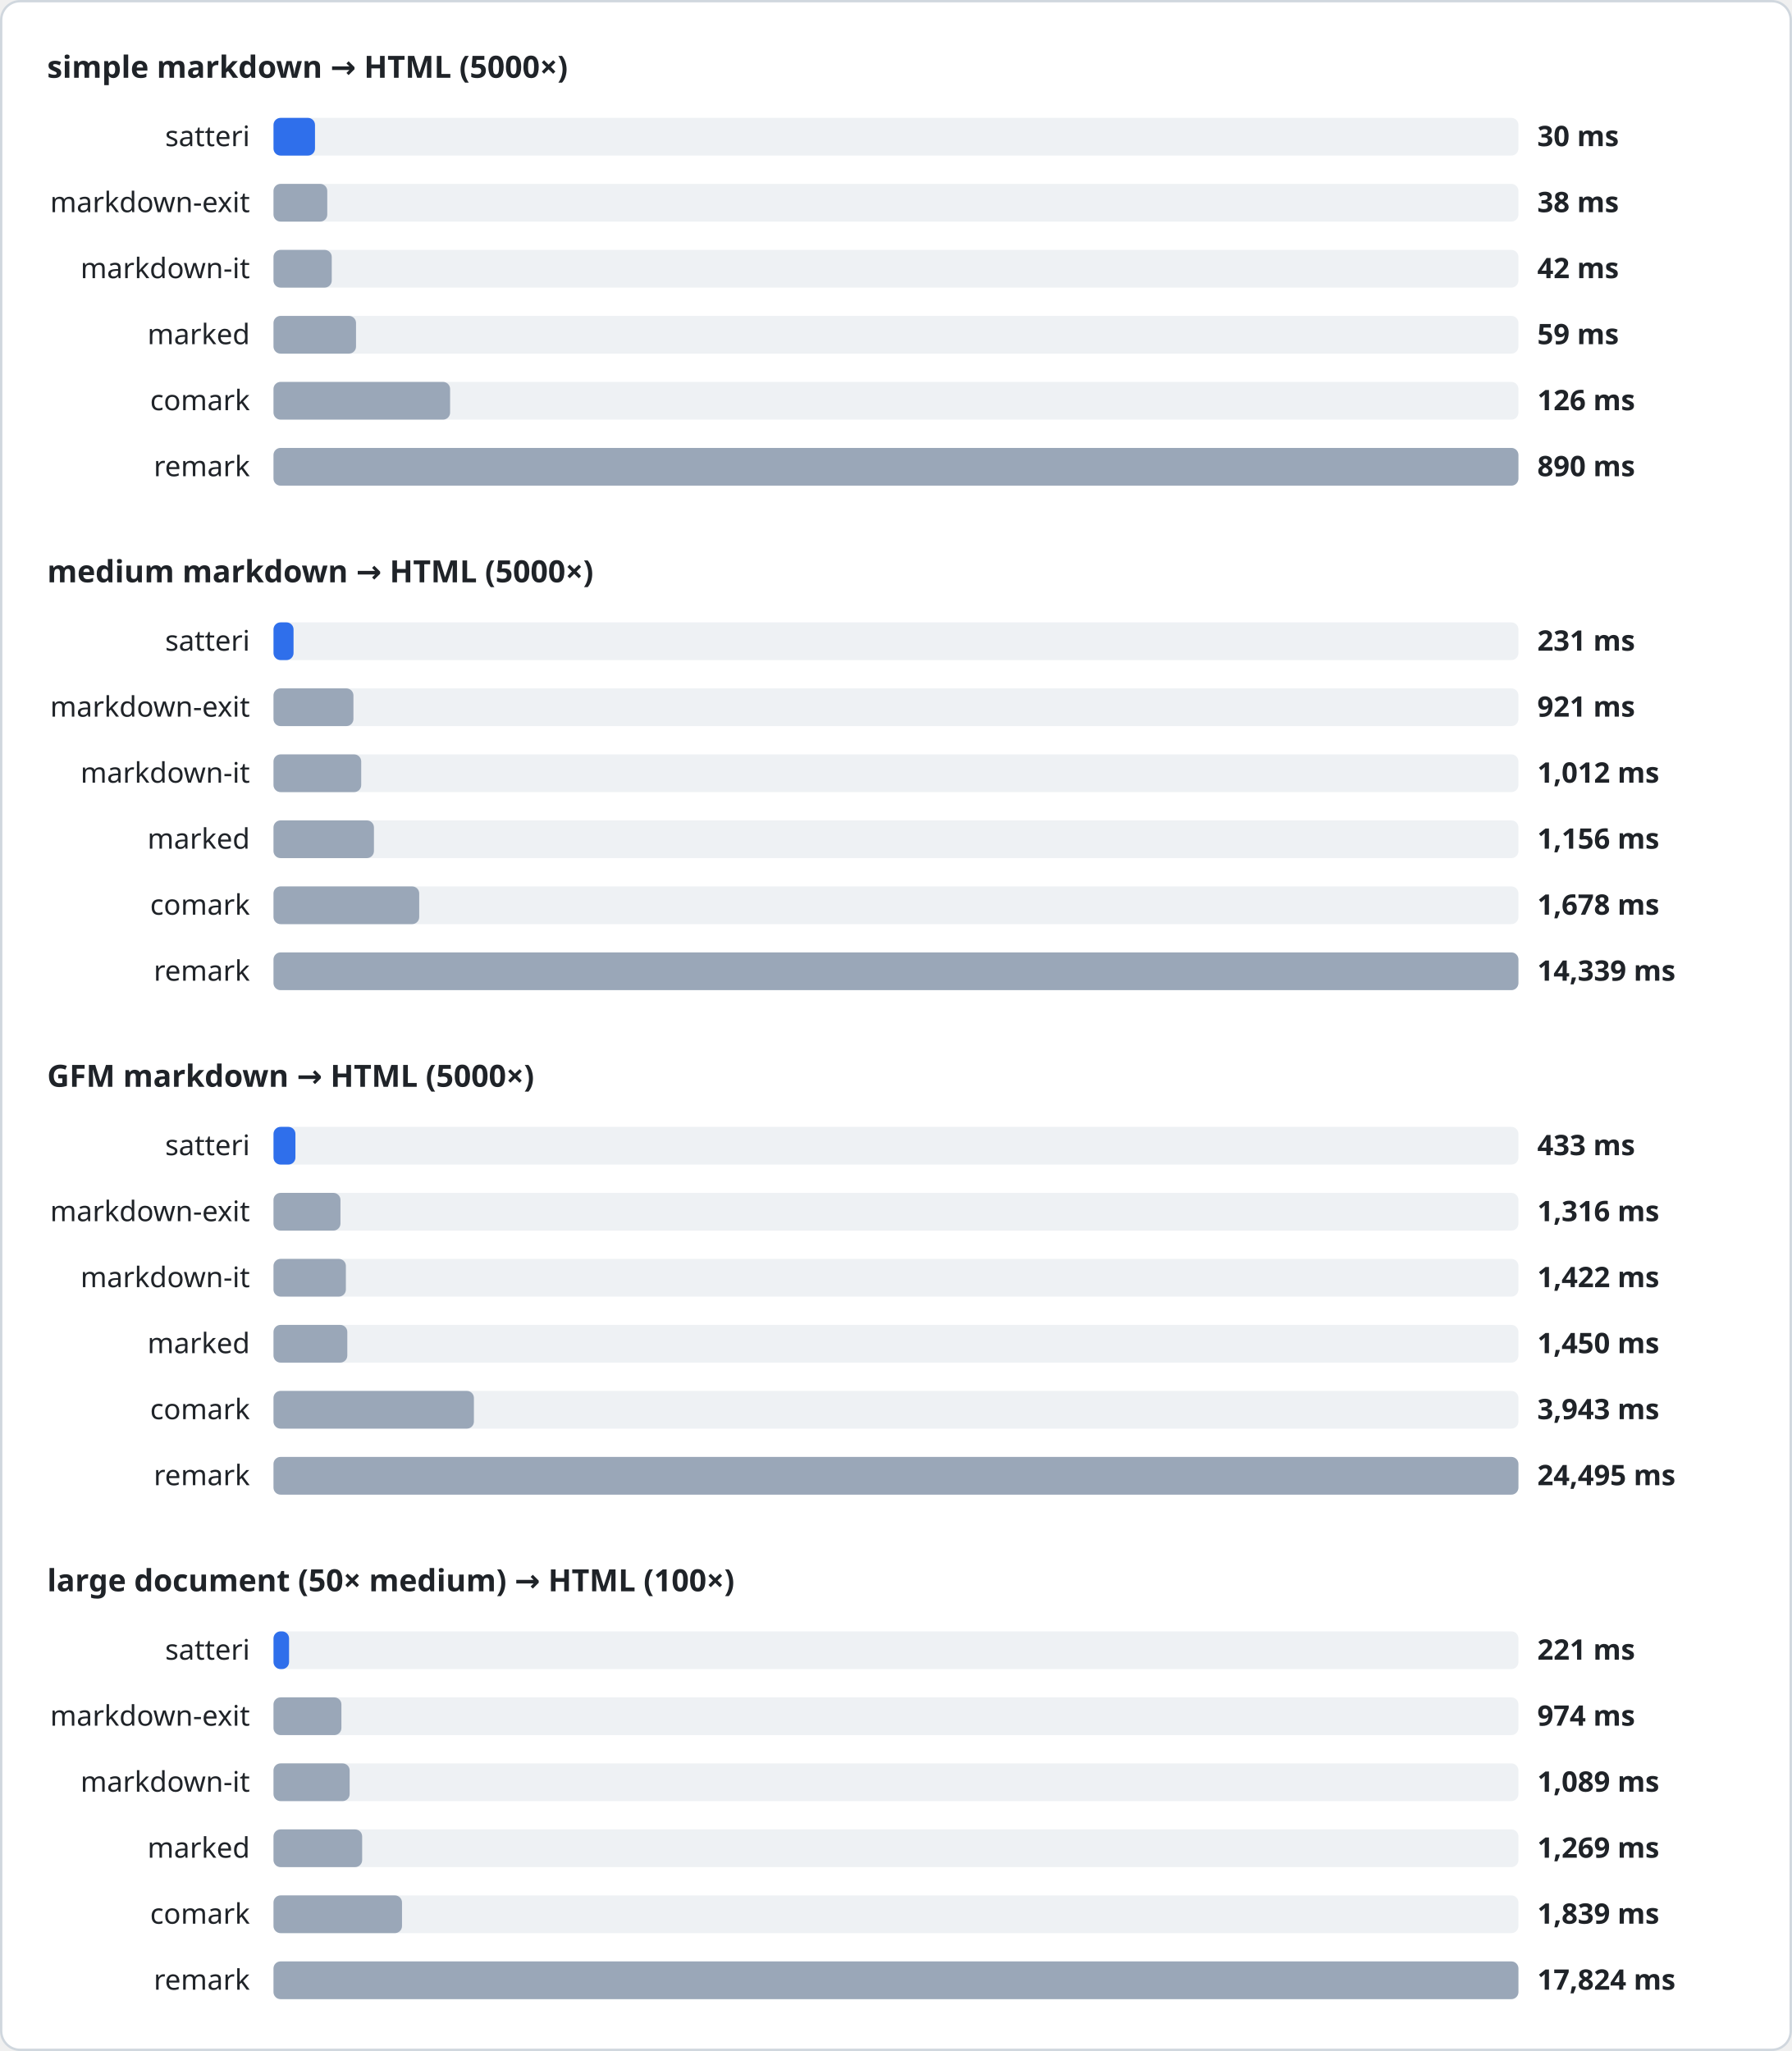
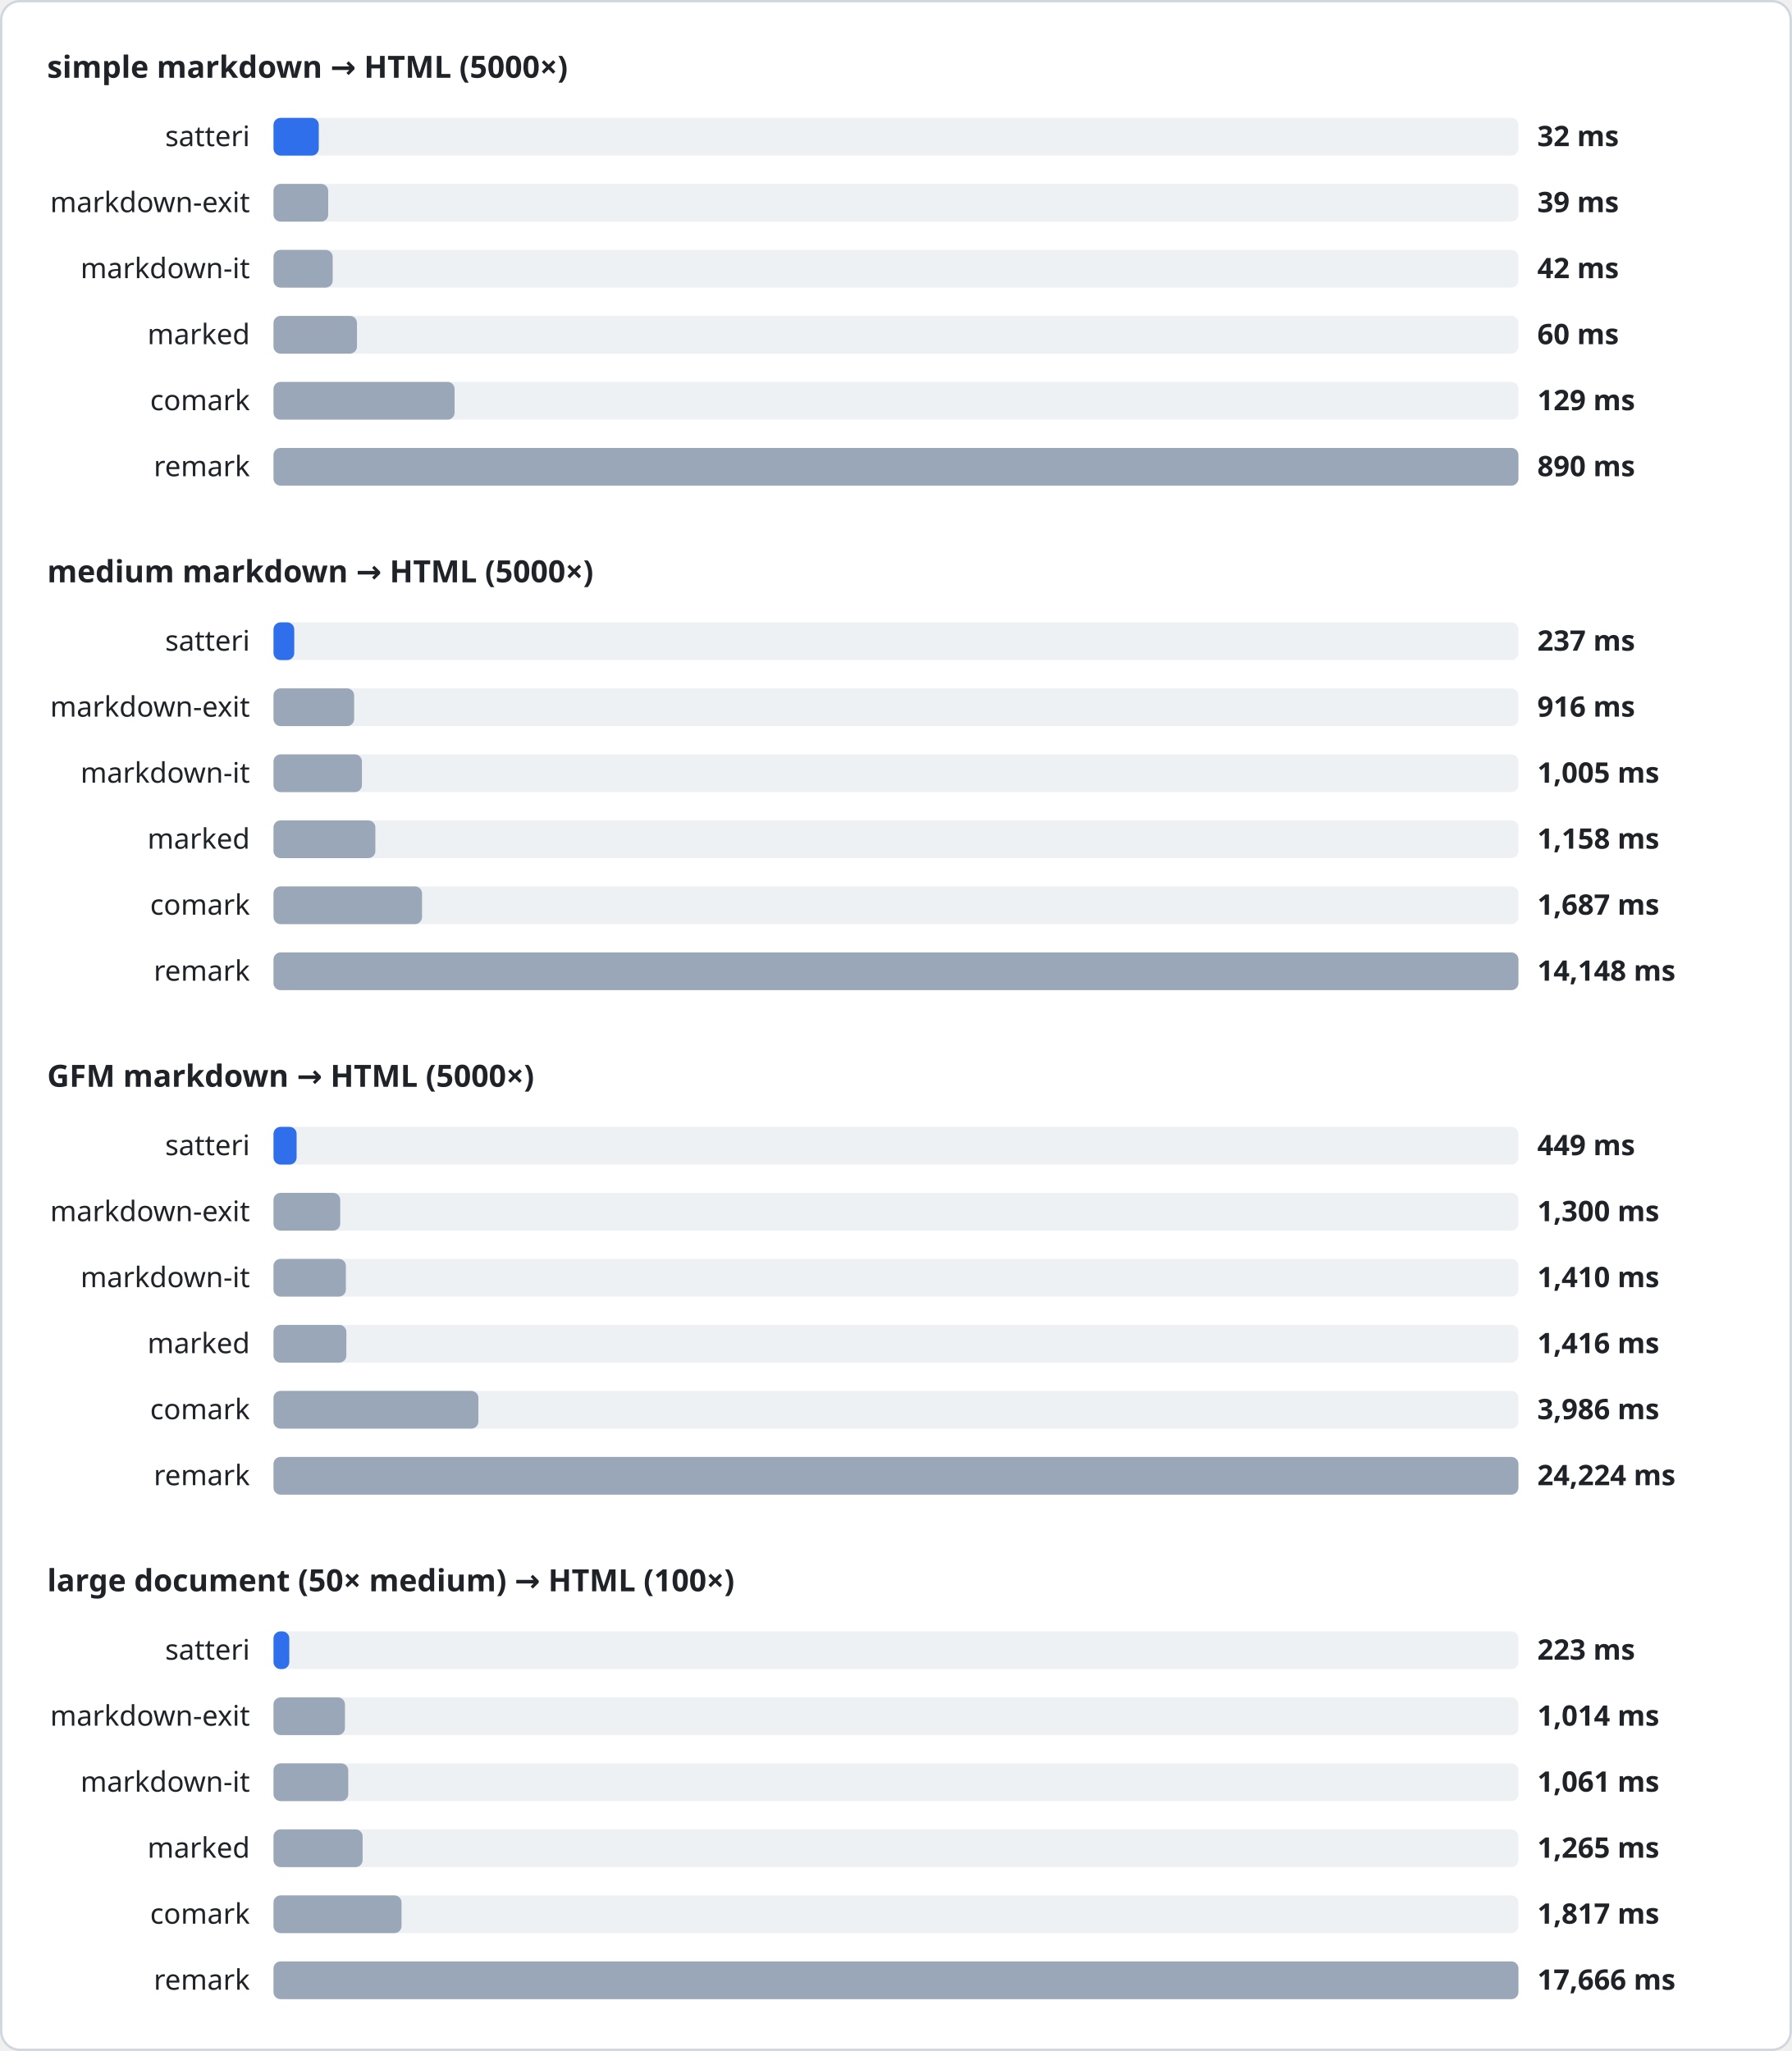
<svg xmlns="http://www.w3.org/2000/svg" width="760" height="870" viewBox="0 0 760 870" font-family="system-ui, sans-serif">
  <style>
.heading{font-size:13px;font-weight:600;fill:#1f2328}
.label{font-size:12px;fill:#1f2328}
.value{font-size:12px;font-weight:600;fill:#1f2328}
.track{fill:#eef1f4}
</style>
  <rect x="0.5" y="0.5" width="759" height="869" rx="8" fill="#ffffff" stroke="#d0d7de" />
  <text x="20" y="33" class="heading">simple markdown → HTML (5000×)</text>
  <text x="106" y="62" class="label" text-anchor="end">satteri</text>
  <rect x="116" y="50" width="528" height="16" rx="3" class="track" />
-   <rect x="116" y="50" width="17.6" height="16" rx="3" fill="#2f6feb" />
-   <text x="652" y="62" class="value">30 ms</text>
+   <rect x="116" y="50" width="19.2" height="16" rx="3" fill="#2f6feb" />
+   <text x="652" y="62" class="value">32 ms</text>
  <text x="106" y="90" class="label" text-anchor="end">markdown-exit</text>
  <rect x="116" y="78" width="528" height="16" rx="3" class="track" />
-   <rect x="116" y="78" width="22.8" height="16" rx="3" fill="#9aa7b8" />
-   <text x="652" y="90" class="value">38 ms</text>
+   <rect x="116" y="78" width="23.2" height="16" rx="3" fill="#9aa7b8" />
+   <text x="652" y="90" class="value">39 ms</text>
  <text x="106" y="118" class="label" text-anchor="end">markdown-it</text>
  <rect x="116" y="106" width="528" height="16" rx="3" class="track" />
-   <rect x="116" y="106" width="24.7" height="16" rx="3" fill="#9aa7b8" />
+   <rect x="116" y="106" width="25.1" height="16" rx="3" fill="#9aa7b8" />
  <text x="652" y="118" class="value">42 ms</text>
  <text x="106" y="146" class="label" text-anchor="end">marked</text>
  <rect x="116" y="134" width="528" height="16" rx="3" class="track" />
-   <rect x="116" y="134" width="35.0" height="16" rx="3" fill="#9aa7b8" />
-   <text x="652" y="146" class="value">59 ms</text>
+   <rect x="116" y="134" width="35.4" height="16" rx="3" fill="#9aa7b8" />
+   <text x="652" y="146" class="value">60 ms</text>
  <text x="106" y="174" class="label" text-anchor="end">comark</text>
  <rect x="116" y="162" width="528" height="16" rx="3" class="track" />
-   <rect x="116" y="162" width="74.9" height="16" rx="3" fill="#9aa7b8" />
-   <text x="652" y="174" class="value">126 ms</text>
+   <rect x="116" y="162" width="76.8" height="16" rx="3" fill="#9aa7b8" />
+   <text x="652" y="174" class="value">129 ms</text>
  <text x="106" y="202" class="label" text-anchor="end">remark</text>
  <rect x="116" y="190" width="528" height="16" rx="3" class="track" />
  <rect x="116" y="190" width="528.0" height="16" rx="3" fill="#9aa7b8" />
  <text x="652" y="202" class="value">890 ms</text>
  <text x="20" y="247" class="heading">medium markdown → HTML (5000×)</text>
  <text x="106" y="276" class="label" text-anchor="end">satteri</text>
  <rect x="116" y="264" width="528" height="16" rx="3" class="track" />
-   <rect x="116" y="264" width="8.5" height="16" rx="3" fill="#2f6feb" />
-   <text x="652" y="276" class="value">231 ms</text>
+   <rect x="116" y="264" width="8.8" height="16" rx="3" fill="#2f6feb" />
+   <text x="652" y="276" class="value">237 ms</text>
  <text x="106" y="304" class="label" text-anchor="end">markdown-exit</text>
  <rect x="116" y="292" width="528" height="16" rx="3" class="track" />
-   <rect x="116" y="292" width="33.9" height="16" rx="3" fill="#9aa7b8" />
-   <text x="652" y="304" class="value">921 ms</text>
+   <rect x="116" y="292" width="34.2" height="16" rx="3" fill="#9aa7b8" />
+   <text x="652" y="304" class="value">916 ms</text>
  <text x="106" y="332" class="label" text-anchor="end">markdown-it</text>
  <rect x="116" y="320" width="528" height="16" rx="3" class="track" />
-   <rect x="116" y="320" width="37.2" height="16" rx="3" fill="#9aa7b8" />
-   <text x="652" y="332" class="value">1,012 ms</text>
+   <rect x="116" y="320" width="37.5" height="16" rx="3" fill="#9aa7b8" />
+   <text x="652" y="332" class="value">1,005 ms</text>
  <text x="106" y="360" class="label" text-anchor="end">marked</text>
  <rect x="116" y="348" width="528" height="16" rx="3" class="track" />
-   <rect x="116" y="348" width="42.6" height="16" rx="3" fill="#9aa7b8" />
-   <text x="652" y="360" class="value">1,156 ms</text>
+   <rect x="116" y="348" width="43.2" height="16" rx="3" fill="#9aa7b8" />
+   <text x="652" y="360" class="value">1,158 ms</text>
  <text x="106" y="388" class="label" text-anchor="end">comark</text>
  <rect x="116" y="376" width="528" height="16" rx="3" class="track" />
-   <rect x="116" y="376" width="61.8" height="16" rx="3" fill="#9aa7b8" />
-   <text x="652" y="388" class="value">1,678 ms</text>
+   <rect x="116" y="376" width="63.0" height="16" rx="3" fill="#9aa7b8" />
+   <text x="652" y="388" class="value">1,687 ms</text>
  <text x="106" y="416" class="label" text-anchor="end">remark</text>
  <rect x="116" y="404" width="528" height="16" rx="3" class="track" />
  <rect x="116" y="404" width="528.0" height="16" rx="3" fill="#9aa7b8" />
-   <text x="652" y="416" class="value">14,339 ms</text>
+   <text x="652" y="416" class="value">14,148 ms</text>
  <text x="20" y="461" class="heading">GFM markdown → HTML (5000×)</text>
  <text x="106" y="490" class="label" text-anchor="end">satteri</text>
  <rect x="116" y="478" width="528" height="16" rx="3" class="track" />
-   <rect x="116" y="478" width="9.3" height="16" rx="3" fill="#2f6feb" />
-   <text x="652" y="490" class="value">433 ms</text>
+   <rect x="116" y="478" width="9.8" height="16" rx="3" fill="#2f6feb" />
+   <text x="652" y="490" class="value">449 ms</text>
  <text x="106" y="518" class="label" text-anchor="end">markdown-exit</text>
  <rect x="116" y="506" width="528" height="16" rx="3" class="track" />
-   <rect x="116" y="506" width="28.4" height="16" rx="3" fill="#9aa7b8" />
-   <text x="652" y="518" class="value">1,316 ms</text>
+   <rect x="116" y="506" width="28.3" height="16" rx="3" fill="#9aa7b8" />
+   <text x="652" y="518" class="value">1,300 ms</text>
  <text x="106" y="546" class="label" text-anchor="end">markdown-it</text>
  <rect x="116" y="534" width="528" height="16" rx="3" class="track" />
  <rect x="116" y="534" width="30.7" height="16" rx="3" fill="#9aa7b8" />
-   <text x="652" y="546" class="value">1,422 ms</text>
+   <text x="652" y="546" class="value">1,410 ms</text>
  <text x="106" y="574" class="label" text-anchor="end">marked</text>
  <rect x="116" y="562" width="528" height="16" rx="3" class="track" />
-   <rect x="116" y="562" width="31.3" height="16" rx="3" fill="#9aa7b8" />
-   <text x="652" y="574" class="value">1,450 ms</text>
+   <rect x="116" y="562" width="30.9" height="16" rx="3" fill="#9aa7b8" />
+   <text x="652" y="574" class="value">1,416 ms</text>
  <text x="106" y="602" class="label" text-anchor="end">comark</text>
  <rect x="116" y="590" width="528" height="16" rx="3" class="track" />
-   <rect x="116" y="590" width="85.0" height="16" rx="3" fill="#9aa7b8" />
-   <text x="652" y="602" class="value">3,943 ms</text>
+   <rect x="116" y="590" width="86.9" height="16" rx="3" fill="#9aa7b8" />
+   <text x="652" y="602" class="value">3,986 ms</text>
  <text x="106" y="630" class="label" text-anchor="end">remark</text>
  <rect x="116" y="618" width="528" height="16" rx="3" class="track" />
  <rect x="116" y="618" width="528.0" height="16" rx="3" fill="#9aa7b8" />
-   <text x="652" y="630" class="value">24,495 ms</text>
+   <text x="652" y="630" class="value">24,224 ms</text>
  <text x="20" y="675" class="heading">large document (50× medium) → HTML (100×)</text>
  <text x="106" y="704" class="label" text-anchor="end">satteri</text>
  <rect x="116" y="692" width="528" height="16" rx="3" class="track" />
-   <rect x="116" y="692" width="6.6" height="16" rx="3" fill="#2f6feb" />
-   <text x="652" y="704" class="value">221 ms</text>
+   <rect x="116" y="692" width="6.7" height="16" rx="3" fill="#2f6feb" />
+   <text x="652" y="704" class="value">223 ms</text>
  <text x="106" y="732" class="label" text-anchor="end">markdown-exit</text>
  <rect x="116" y="720" width="528" height="16" rx="3" class="track" />
-   <rect x="116" y="720" width="28.8" height="16" rx="3" fill="#9aa7b8" />
-   <text x="652" y="732" class="value">974 ms</text>
+   <rect x="116" y="720" width="30.3" height="16" rx="3" fill="#9aa7b8" />
+   <text x="652" y="732" class="value">1,014 ms</text>
  <text x="106" y="760" class="label" text-anchor="end">markdown-it</text>
  <rect x="116" y="748" width="528" height="16" rx="3" class="track" />
-   <rect x="116" y="748" width="32.3" height="16" rx="3" fill="#9aa7b8" />
-   <text x="652" y="760" class="value">1,089 ms</text>
+   <rect x="116" y="748" width="31.7" height="16" rx="3" fill="#9aa7b8" />
+   <text x="652" y="760" class="value">1,061 ms</text>
  <text x="106" y="788" class="label" text-anchor="end">marked</text>
  <rect x="116" y="776" width="528" height="16" rx="3" class="track" />
-   <rect x="116" y="776" width="37.6" height="16" rx="3" fill="#9aa7b8" />
-   <text x="652" y="788" class="value">1,269 ms</text>
+   <rect x="116" y="776" width="37.8" height="16" rx="3" fill="#9aa7b8" />
+   <text x="652" y="788" class="value">1,265 ms</text>
  <text x="106" y="816" class="label" text-anchor="end">comark</text>
  <rect x="116" y="804" width="528" height="16" rx="3" class="track" />
-   <rect x="116" y="804" width="54.5" height="16" rx="3" fill="#9aa7b8" />
-   <text x="652" y="816" class="value">1,839 ms</text>
+   <rect x="116" y="804" width="54.3" height="16" rx="3" fill="#9aa7b8" />
+   <text x="652" y="816" class="value">1,817 ms</text>
  <text x="106" y="844" class="label" text-anchor="end">remark</text>
  <rect x="116" y="832" width="528" height="16" rx="3" class="track" />
  <rect x="116" y="832" width="528.0" height="16" rx="3" fill="#9aa7b8" />
-   <text x="652" y="844" class="value">17,824 ms</text>
+   <text x="652" y="844" class="value">17,666 ms</text>
</svg>
